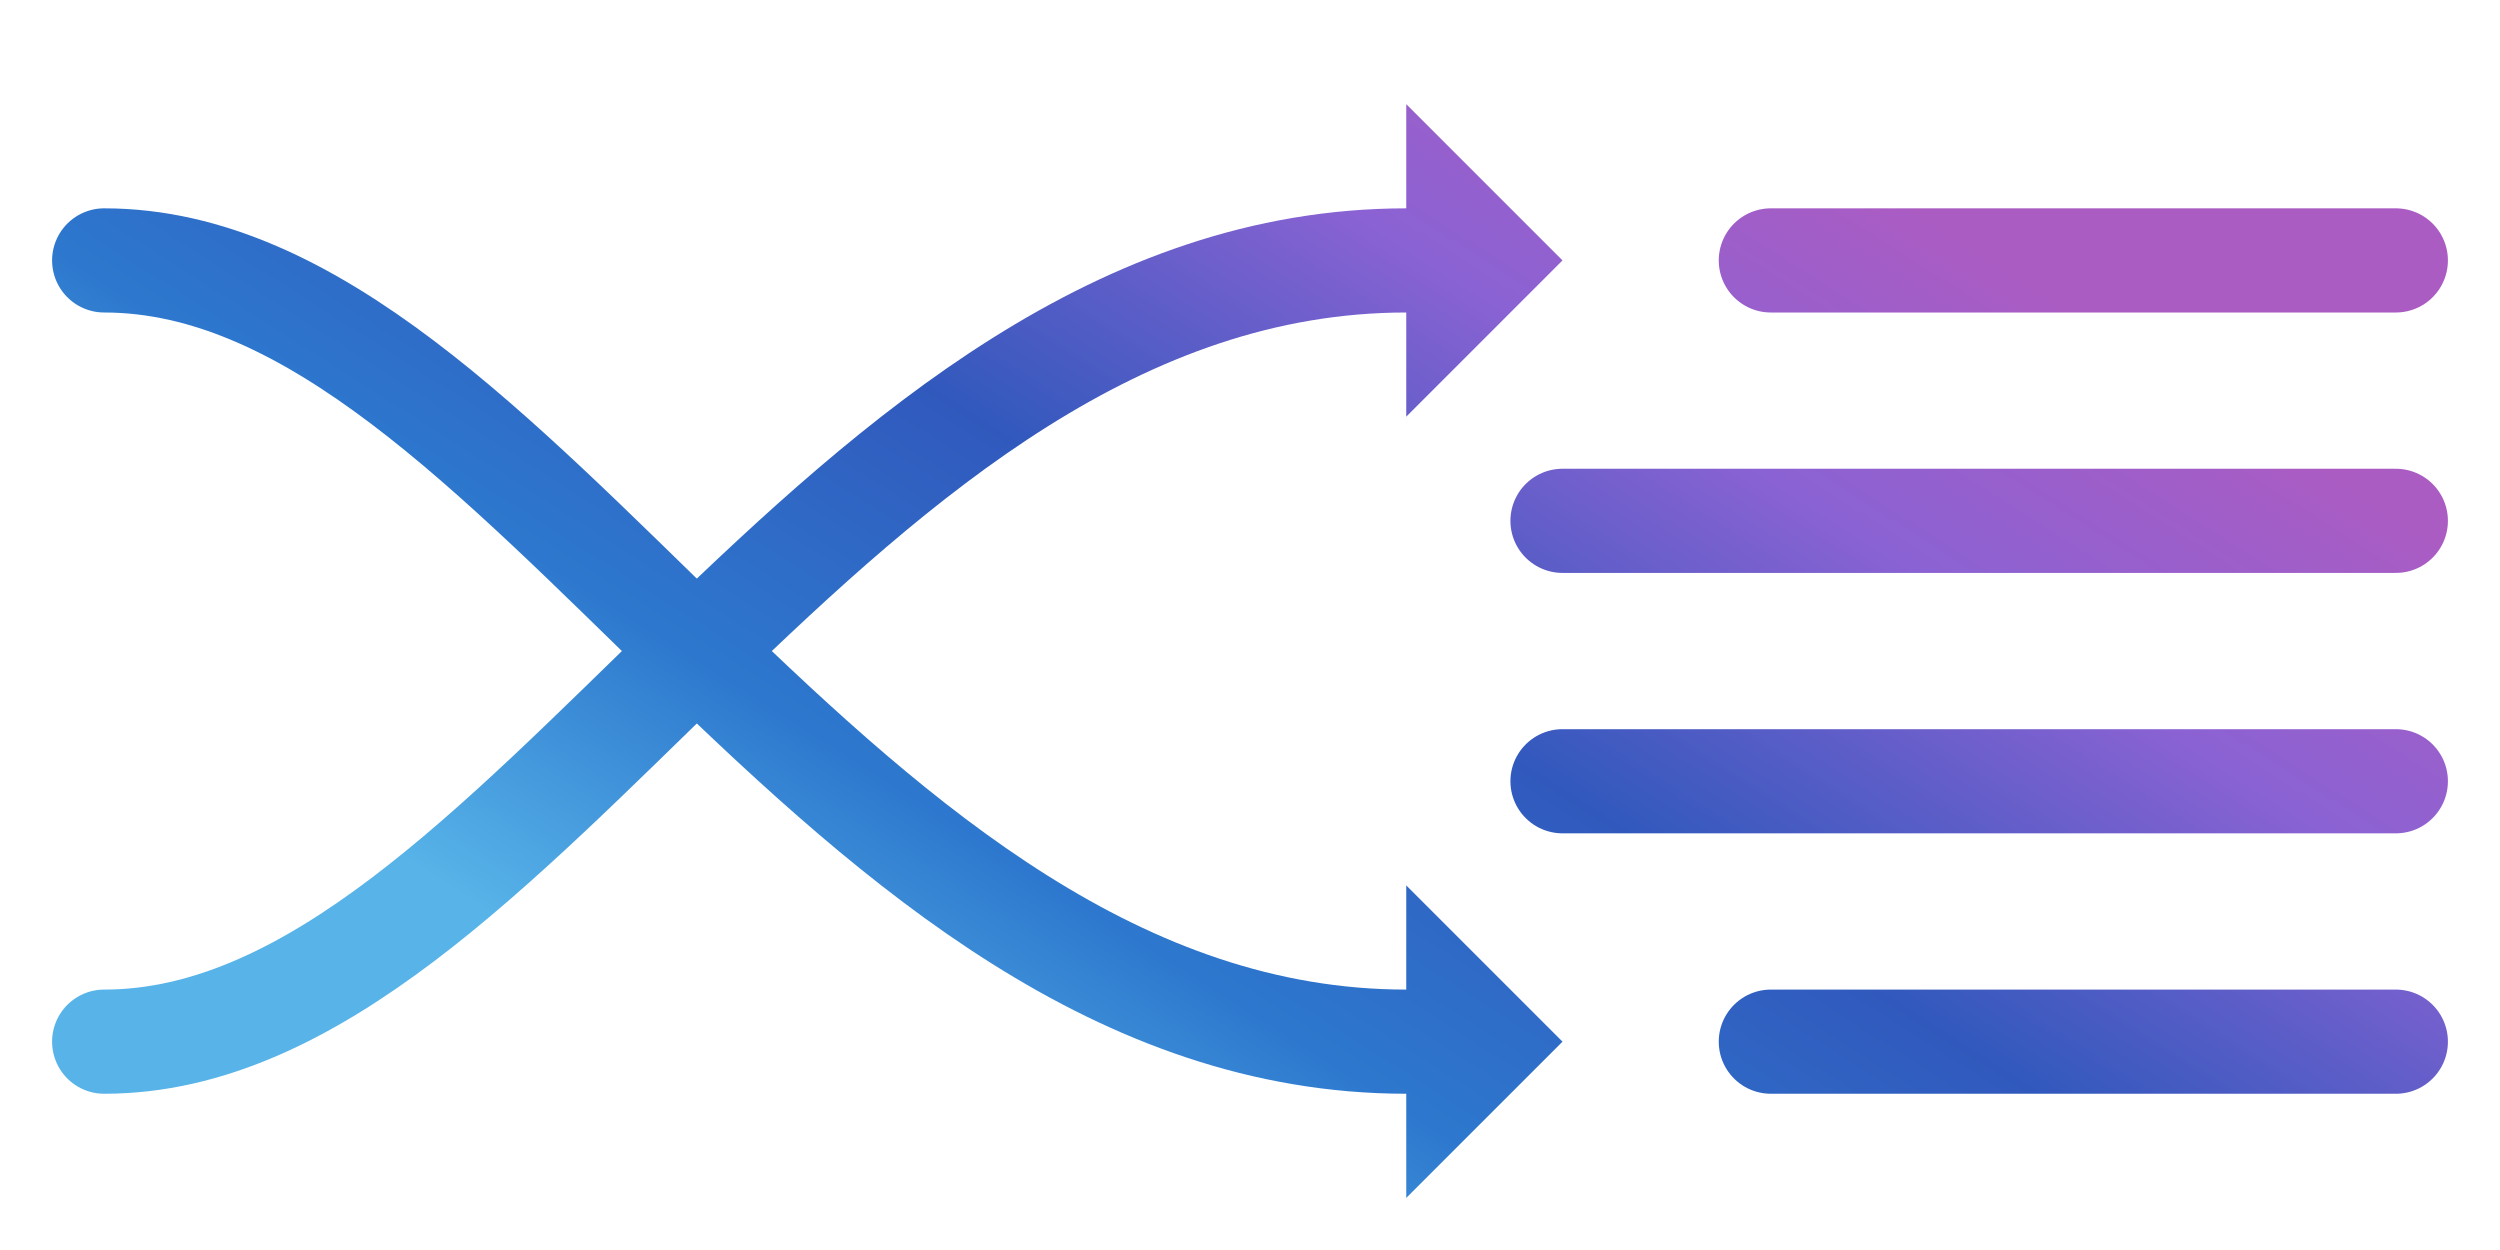
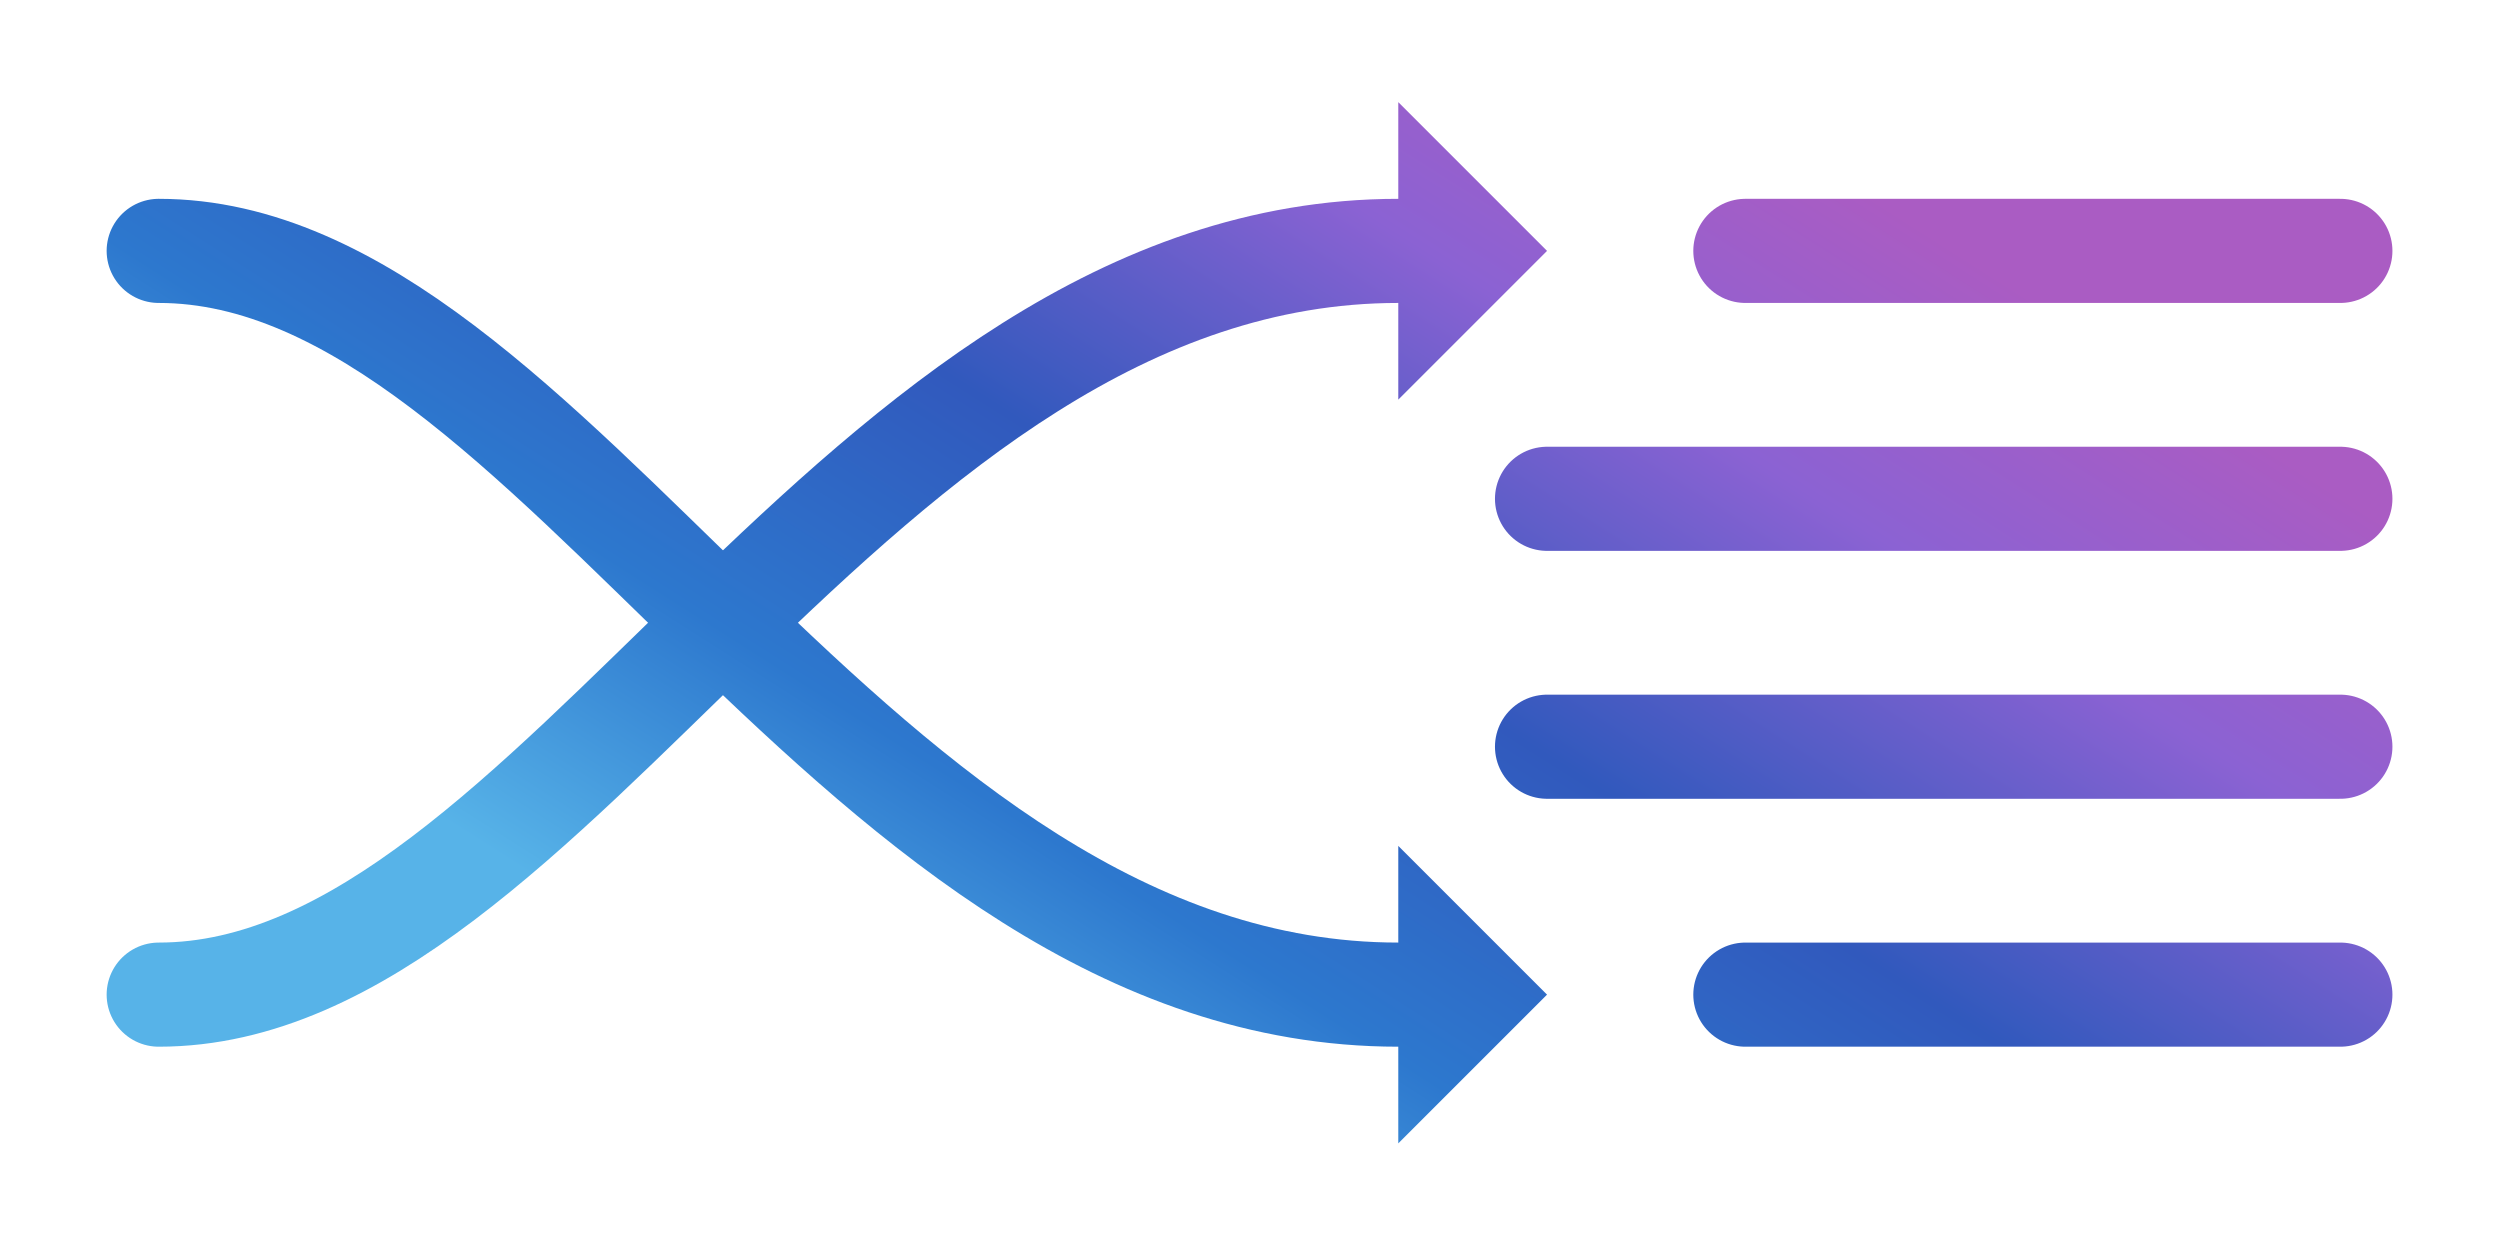
<svg xmlns="http://www.w3.org/2000/svg" fill="none" height="24" viewBox="0 0 48 24" width="48">
  <defs>
    <linearGradient id="nav-gradient" x1="32" y1="1" x2="18" y2="23" gradientUnits="userSpaceOnUse">
      <stop offset="0%" stop-color="#AA5CC3" />
      <stop offset="22%" stop-color="#8B62D3" />
      <stop offset="50%" stop-color="#3159BD" />
      <stop offset="76%" stop-color="#2D78CE" />
      <stop offset="100%" stop-color="#57B3E8" />
    </linearGradient>
  </defs>
-   <path d="M2 20C10 20 16 5 27 5" stroke="url(#nav-gradient)" stroke-width="2" stroke-linecap="round" />
-   <path d="M2 5C10 5 16 20 27 20" stroke="url(#nav-gradient)" stroke-width="2" stroke-linecap="round" />
-   <path d="M27 2L30 5L27 8Z" fill="url(#nav-gradient)" />
-   <path d="M27 17L30 20L27 23Z" fill="url(#nav-gradient)" />
-   <path d="M34 5H46" stroke="url(#nav-gradient)" stroke-width="2" stroke-linecap="round" />
-   <path d="M30 10H46" stroke="url(#nav-gradient)" stroke-width="2" stroke-linecap="round" />
-   <path d="M30 15H46" stroke="url(#nav-gradient)" stroke-width="2" stroke-linecap="round" />
-   <path d="M34 20H46" stroke="url(#nav-gradient)" stroke-width="2" stroke-linecap="round" />
+   <g transform="translate(1.143 0.057) scale(0.952)">
+     <path d="M2 20C10 20 16 5 27 5" stroke="url(#nav-gradient)" stroke-width="2.1" stroke-linecap="round" />
+     <path d="M2 5C10 5 16 20 27 20" stroke="url(#nav-gradient)" stroke-width="2.1" stroke-linecap="round" />
+     <path d="M27 2L30 5L27 8Z" fill="url(#nav-gradient)" />
+     <path d="M27 17L30 20L27 23Z" fill="url(#nav-gradient)" />
+     <path d="M34 5H46" stroke="url(#nav-gradient)" stroke-width="2.1" stroke-linecap="round" />
+     <path d="M30 10H46" stroke="url(#nav-gradient)" stroke-width="2.1" stroke-linecap="round" />
+     <path d="M30 15H46" stroke="url(#nav-gradient)" stroke-width="2.1" stroke-linecap="round" />
+     <path d="M34 20H46" stroke="url(#nav-gradient)" stroke-width="2.1" stroke-linecap="round" />
+   </g>
</svg>
